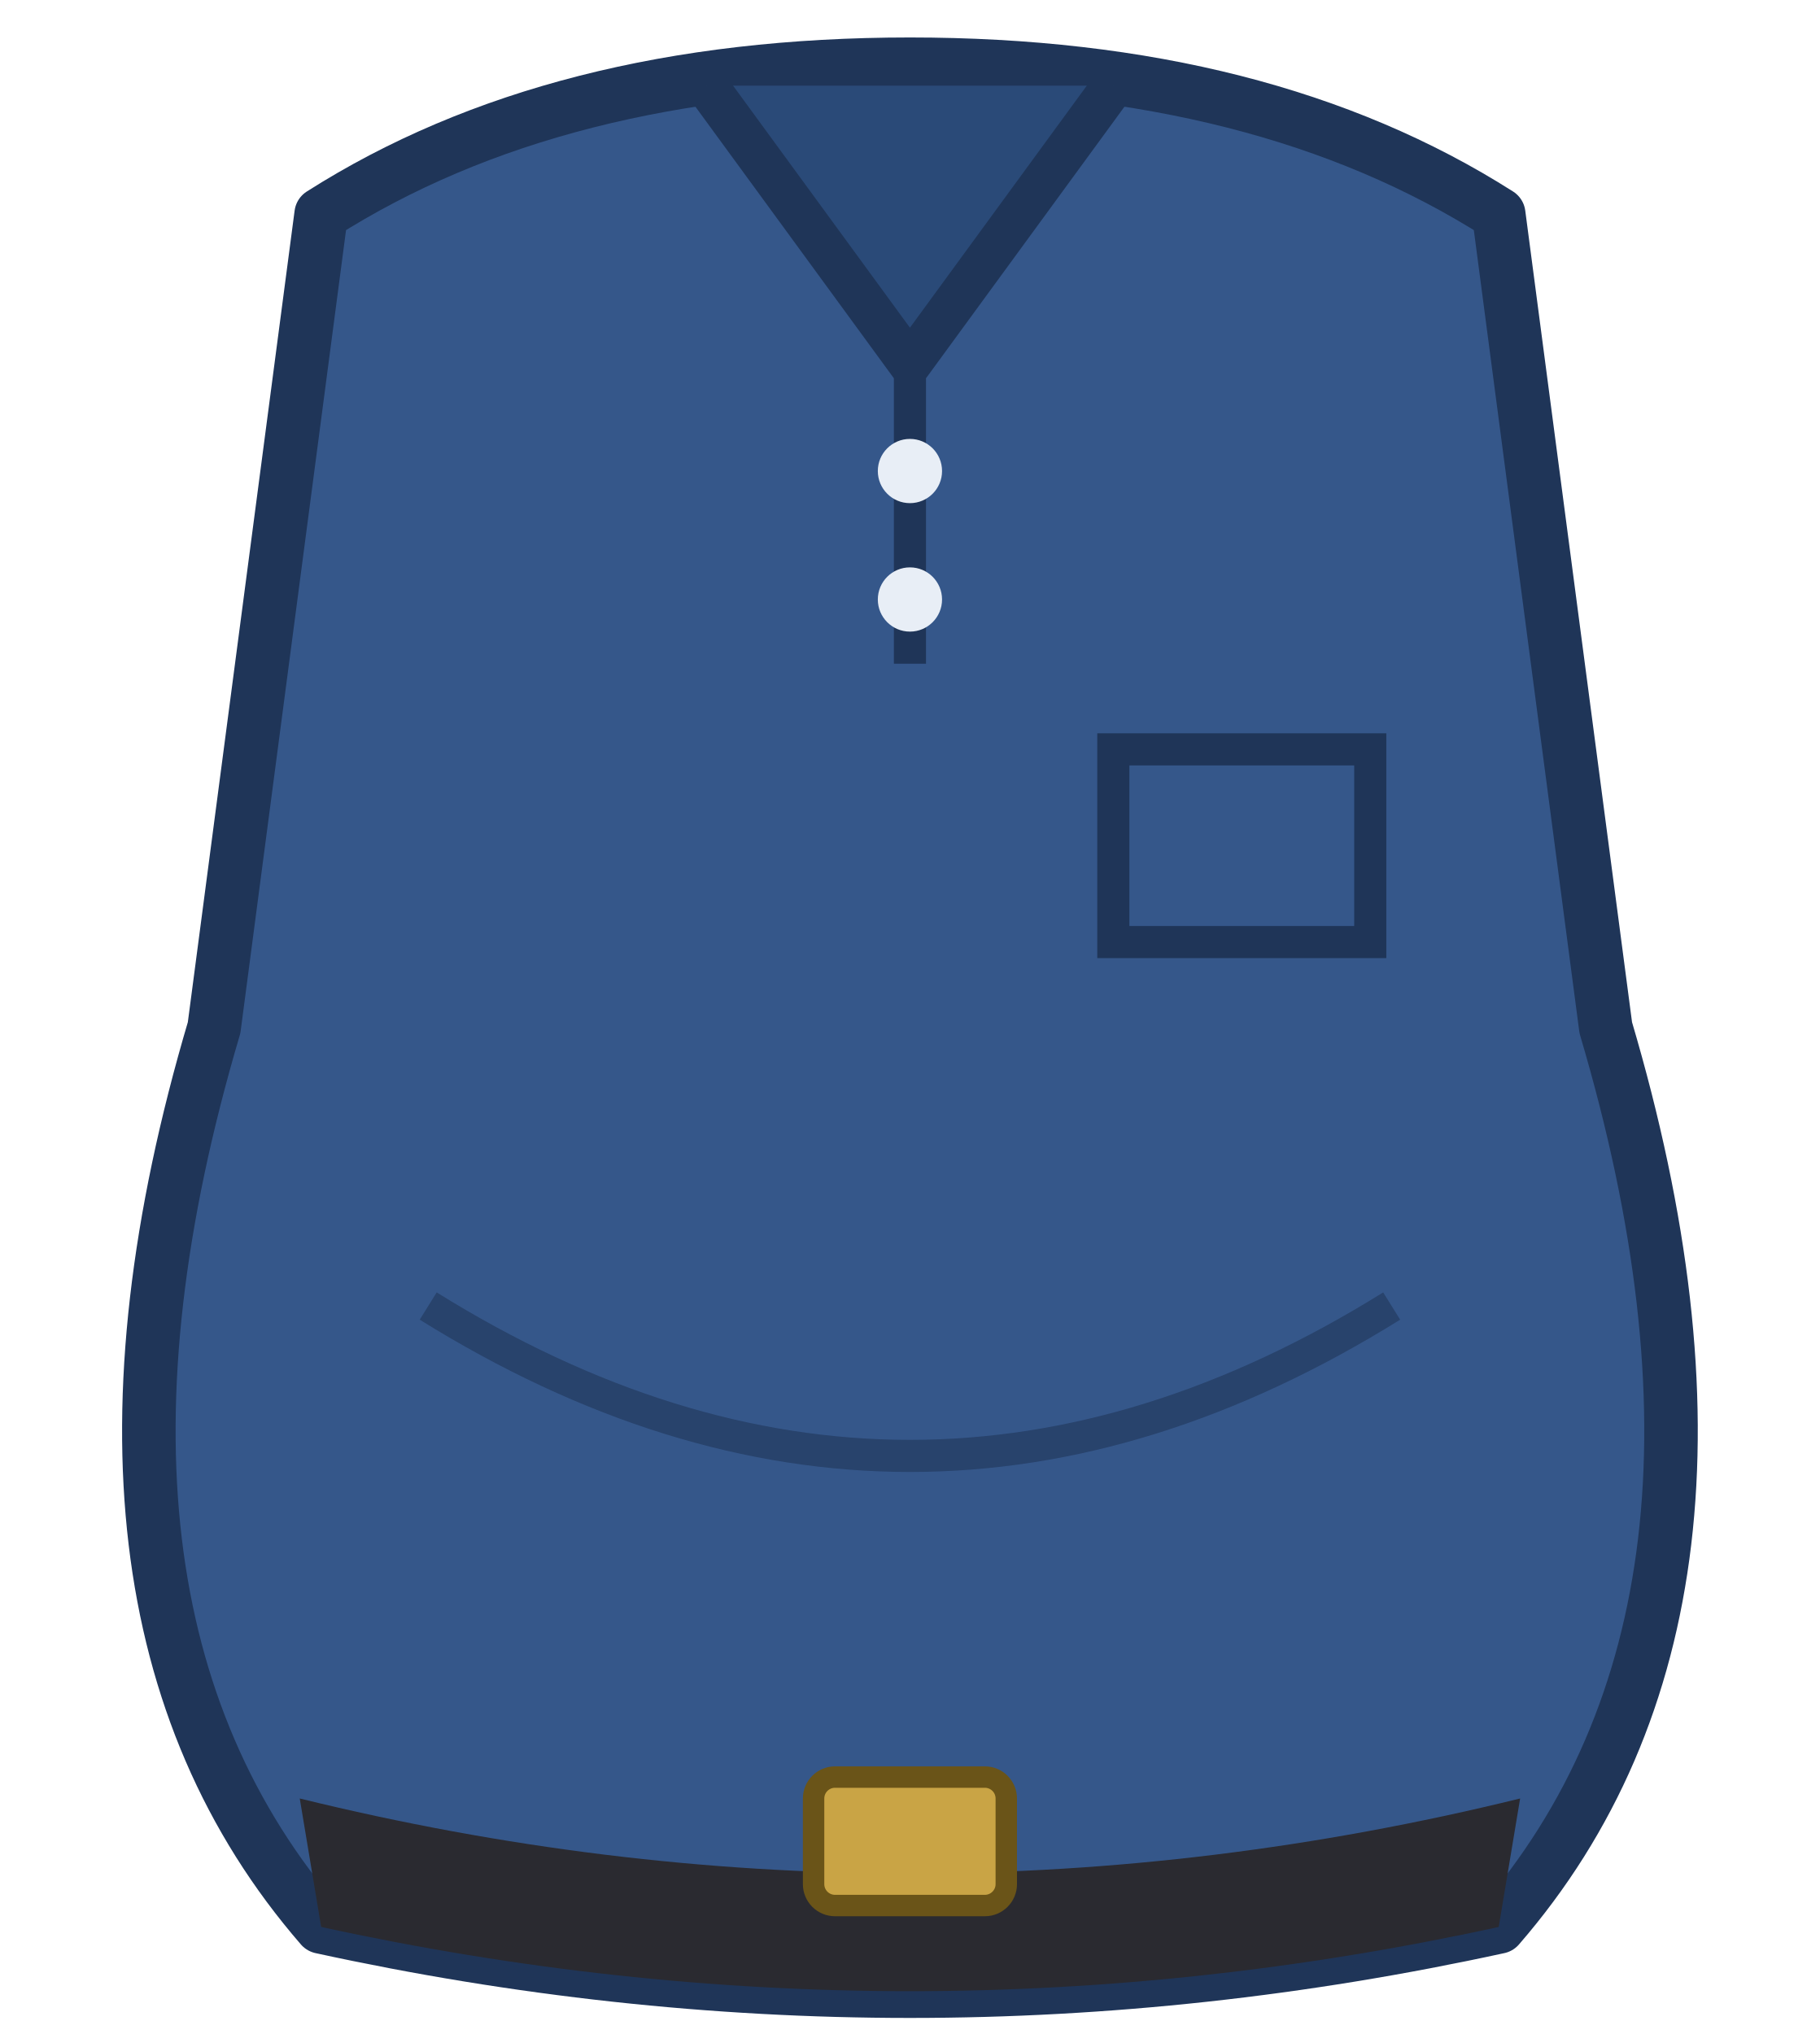
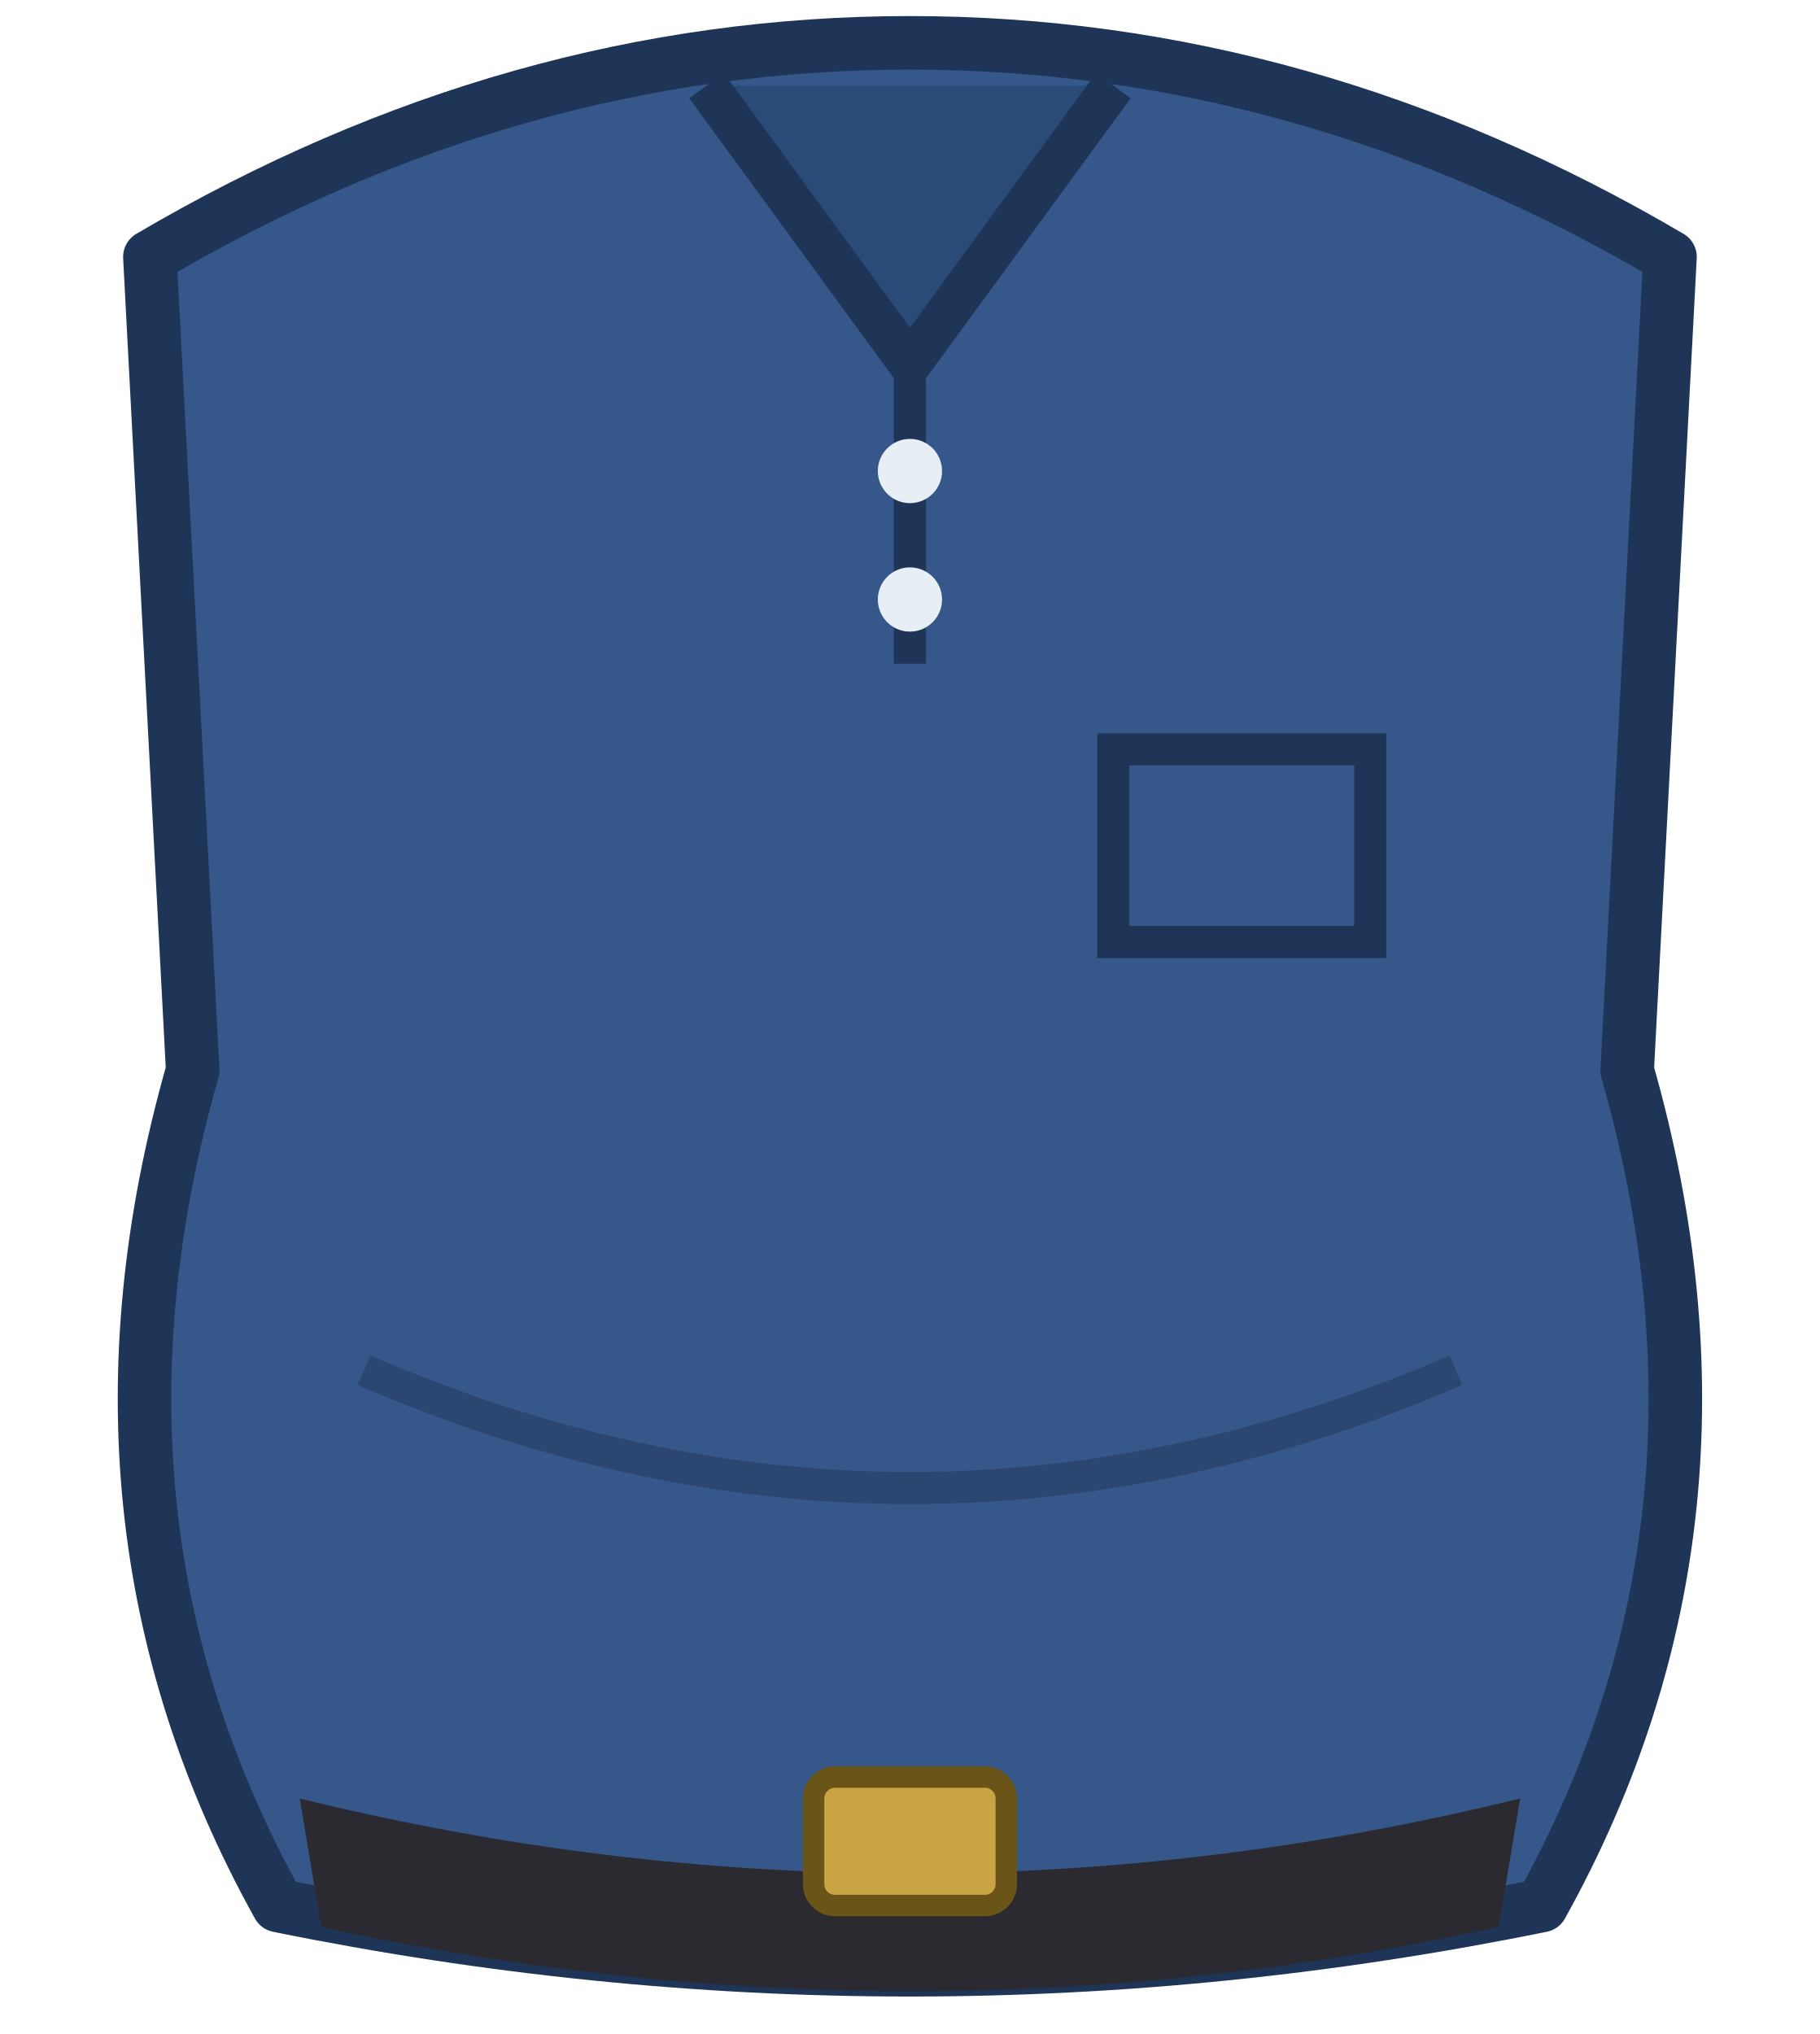
<svg xmlns="http://www.w3.org/2000/svg" width="170" height="190" viewBox="0 0 170 190">
-   <path d="M30 20 Q52 6 85 6 Q118 6 140 20 L150 96 Q166 150 140 180 Q85 192 30 180 Q4 150 20 96 Z" fill="#35578A" stroke="#1F3558" stroke-width="5" stroke-linejoin="round" />
+   <path d="M14 24 Q48 4 85 4 Q122 4 156 24 L152 100 Q164 142 144 178 Q85 190 26 178 Q6 142 18 100 Z" fill="#35578A" stroke="#1F3558" stroke-width="5" stroke-linejoin="round" />
+   <path d="M34 128 Q85 150 136 128" fill="none" stroke="#1F3558" stroke-width="3" opacity="0.5" />
  <path d="M66 8 L85 34 L104 8" fill="#2A4A78" stroke="#1F3558" stroke-width="4" stroke-linejoin="round" />
  <path d="M85 34 L85 62" stroke="#1F3558" stroke-width="3" />
  <circle cx="85" cy="44" r="3" fill="#E8EEF6" />
  <circle cx="85" cy="56" r="3" fill="#E8EEF6" />
-   <path d="M40 122 Q85 150 130 122" fill="none" stroke="#1F3558" stroke-width="3" opacity="0.6" />
  <path d="M28 168 Q85 182 142 168 L140 180 Q85 192 30 180 Z" fill="#2A2A30" />
  <rect x="76" y="166" width="18" height="12" rx="2" fill="#C9A445" stroke="#6A5418" stroke-width="2" />
  <path d="M104 70 L128 70 L128 88 L104 88 Z" fill="none" stroke="#1F3558" stroke-width="3" />
</svg>
